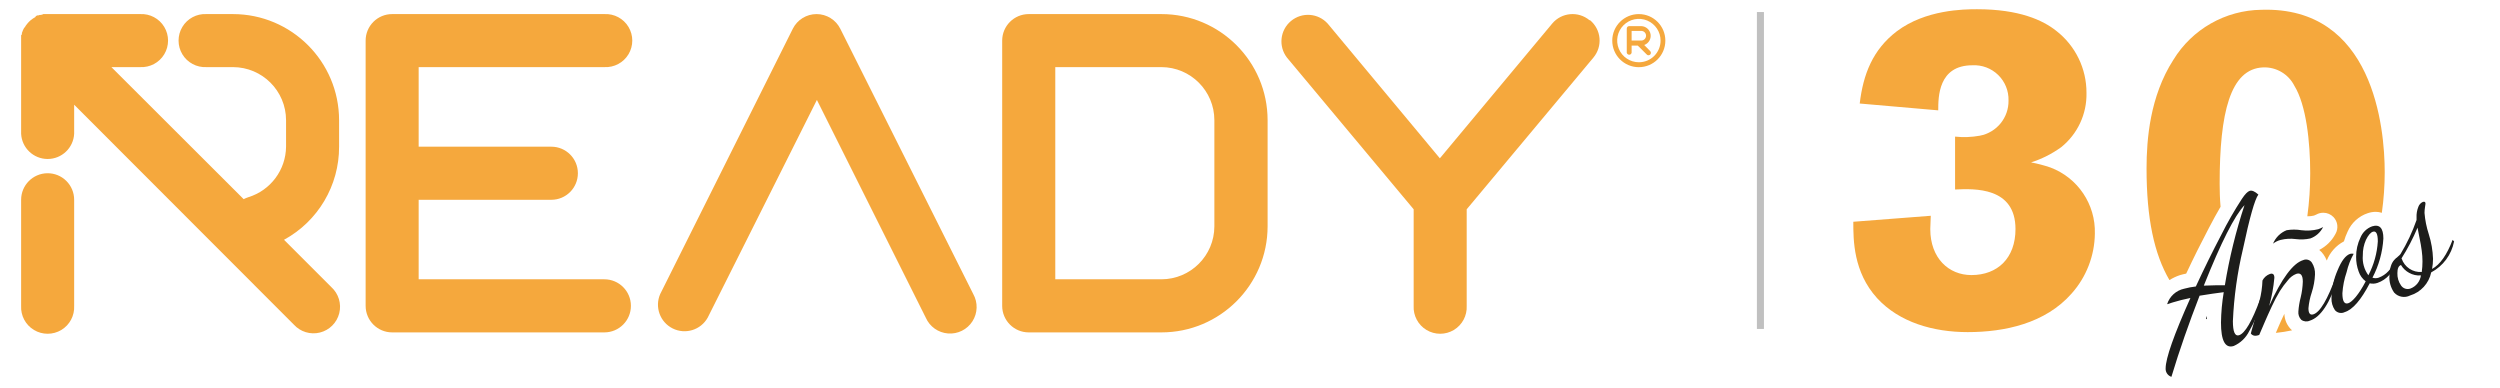
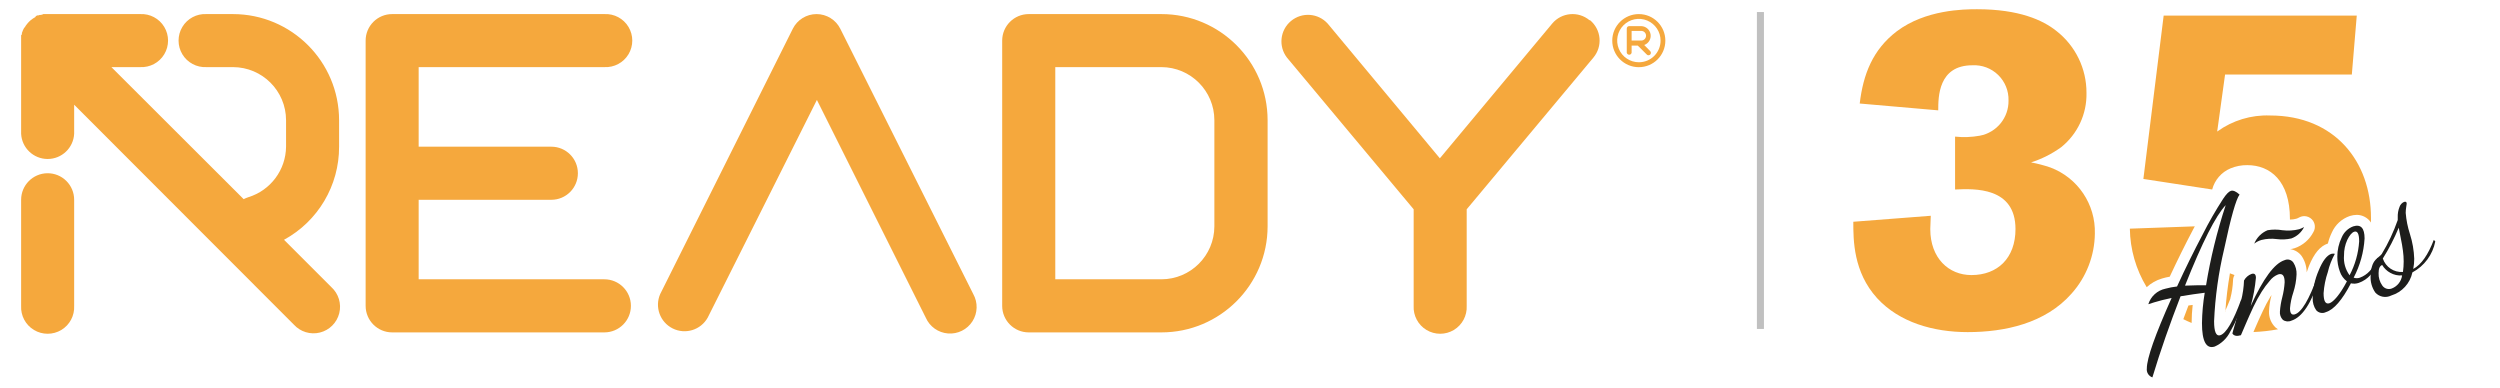
<svg xmlns="http://www.w3.org/2000/svg" id="Layer_1" data-name="Layer 1" viewBox="0 0 355 55">
  <defs>
    <style>.cls-1{fill:#f5a83d;}.cls-2{fill:silver;}.cls-3{fill:#1d1d1b;}</style>
  </defs>
+   <path class="cls-1" d="M264.08,14.7c.49-4.12,1.83-7.64,5.27-10.26,4.08-3.07,9.49-3.13,11.39-3.13,6,0,9.35,1.56,11.25,3.07a11.09,11.09,0,0,1,4.29,8.82,9.61,9.61,0,0,1-3.59,7.7,15.23,15.23,0,0,1-4.28,2.16,20.16,20.16,0,0,1,2.74.72,9.74,9.74,0,0,1,6.32,9.4,13,13,0,0,1-3.3,8.5c-3.73,4.24-9.49,5.48-14.76,5.48-4.85,0-9.7-1.37-12.87-4.83-3.37-3.72-3.37-8.23-3.37-10.84l11-.85c0,.65-.07,1.24-.07,1.89,0,4.12,2.61,6.53,5.84,6.53,3.72,0,6.26-2.41,6.26-6.53,0-6-5.84-5.75-8.58-5.62V19.4a12.43,12.43,0,0,0,3.51-.13,5,5,0,0,0,4.08-5,4.87,4.87,0,0,0-5.13-5c-4.85,0-4.85,4.51-4.85,6.4Z" />
  <path class="cls-1" d="M233.48,6.39a1.38,1.38,0,0,0-.42-2.68h-1.72a.34.34,0,0,0-.34.34V7.48a.35.35,0,0,0,.69,0v-1h.88l1.28,1.27a.3.3,0,0,0,.23.1.35.35,0,0,0,.25-.1.36.36,0,0,0,0-.49Zm-1.79-2h1.37a.68.68,0,0,1,.68.68.69.69,0,0,1-.68.69h-1.37Z" />
  <path class="cls-1" d="M232.72,2a3.77,3.77,0,1,0,3.76,3.77A3.77,3.77,0,0,0,232.72,2m0,6.84a3.08,3.08,0,1,1,3.08-3.07,3.07,3.07,0,0,1-3.08,3.07" />
  <path class="cls-1" d="M85.82,9.53a3.77,3.77,0,1,0,0-7.53H55.69a3.76,3.76,0,0,0-3.77,3.77V43.43a3.77,3.77,0,0,0,3.77,3.77H85.82a3.77,3.77,0,1,0,0-7.54H59.45V28.37H78.29a3.77,3.77,0,0,0,0-7.54H59.45V9.53Z" />
  <path class="cls-1" d="M119.32,4.08a3.77,3.77,0,0,0-6.74,0L93.75,41.75a3.77,3.77,0,0,0,6.74,3.36L116,14.19l15.46,30.92a3.77,3.77,0,1,0,6.74-3.36Z" />
  <path class="cls-1" d="M225.71,2.87a3.77,3.77,0,0,0-5.3.48L204.46,22.48,188.53,3.35a3.77,3.77,0,0,0-5.79,4.82l18,21.55V43.43a3.77,3.77,0,1,0,7.53,0V29.72l18-21.55a3.76,3.76,0,0,0-.48-5.3" />
  <path class="cls-1" d="M164.91,2H146.08a3.77,3.77,0,0,0-3.77,3.77V43.44a3.77,3.77,0,0,0,3.77,3.76h18.83A15.08,15.08,0,0,0,180,32.14V17.07A15.08,15.08,0,0,0,164.91,2m0,37.66H149.85V9.53h15.06a7.54,7.54,0,0,1,7.53,7.54V32.14a7.53,7.53,0,0,1-7.53,7.52" />
  <path class="cls-1" d="M40.33,34.05a15,15,0,0,0,7.82-13.22V17.07A15.08,15.08,0,0,0,33.08,2H29.32a3.77,3.77,0,1,0,0,7.53h3.76a7.55,7.55,0,0,1,7.54,7.54v3.76A7.58,7.58,0,0,1,35.27,28a4.32,4.32,0,0,0-.67.28L15.82,9.53H19.9A3.77,3.77,0,1,0,19.9,2H6.66a1.32,1.32,0,0,0-.3,0l-.21,0L6,2.07l-.22.05-.14,0-.2.07-.15,0-.18.09L5,2.44l-.17.1-.15.09-.18.14-.12.08a3.72,3.72,0,0,0-.52.53.94.94,0,0,0-.09.12,1,1,0,0,0-.13.17.65.65,0,0,0-.09.16L3.4,4c0,.06-.06.11-.08.16a1,1,0,0,0-.08.18,1,1,0,0,0-.06.16,1.34,1.34,0,0,0-.07.18c0,.06,0,.11,0,.17S3,5,3,5a.75.75,0,0,0,0,.2l0,.17c0,.13,0,.25,0,.38V19a3.77,3.77,0,0,0,7.53,0V14.87L41.72,46.09a3.77,3.77,0,1,0,5.33-5.32Z" />
  <path class="cls-1" d="M6.72,24.6A3.77,3.77,0,0,0,3,28.37V43.43a3.77,3.77,0,1,0,7.53,0V28.37A3.76,3.76,0,0,0,6.72,24.6" />
  <rect class="cls-2" x="249.48" y="1.71" width="1" height="45" />
-   <path class="cls-1" d="M264.08,14.7c.49-4.12,1.83-7.64,5.27-10.26,4.08-3.07,9.49-3.13,11.39-3.13,6,0,9.35,1.56,11.25,3.07a11.09,11.09,0,0,1,4.29,8.82,9.61,9.61,0,0,1-3.59,7.7,15.23,15.23,0,0,1-4.28,2.16,20.16,20.16,0,0,1,2.74.72,9.74,9.74,0,0,1,6.32,9.4,13,13,0,0,1-3.3,8.5c-3.73,4.24-9.49,5.48-14.76,5.48-4.85,0-9.7-1.37-12.87-4.83-3.37-3.72-3.37-8.23-3.37-10.84l11-.85c0,.65-.07,1.24-.07,1.89,0,4.12,2.61,6.53,5.84,6.53,3.72,0,6.26-2.41,6.26-6.53,0-6-5.84-5.75-8.58-5.62V19.4a12.43,12.43,0,0,0,3.51-.13,5,5,0,0,0,4.08-5,4.87,4.87,0,0,0-5.13-5c-4.85,0-4.85,4.51-4.85,6.4Z" />
-   <path class="cls-1" d="M309.55,39.07c.26-.08.55-.15.89-.22,1.05-2.24,2.14-4.42,3.23-6.49.61-1.17,1.16-2.17,1.65-3-.1-1.15-.13-2.26-.13-3.27,0-10,1.47-16.33,6.18-16.52a4.76,4.76,0,0,1,4.43,2.61c1.69,2.74,2.25,8,2.25,12.41a44.94,44.94,0,0,1-.41,6.12h.06a3.25,3.25,0,0,0,.89-.1,2.84,2.84,0,0,0,.32-.14,2,2,0,0,1,1-.26,2,2,0,0,1,1.43.6,2,2,0,0,1,.3,2.4,5.38,5.38,0,0,1-2.31,2.28,2.93,2.93,0,0,1,.63.68,3.86,3.86,0,0,1,.44.83,5.27,5.27,0,0,1,2.44-2.73,8.76,8.76,0,0,1,.53-1.4,4.74,4.74,0,0,1,2.86-2.6,3.57,3.57,0,0,1,1.13-.19,3,3,0,0,1,.86.14,40.91,40.91,0,0,0,.41-5.77c0-6.34-1.62-23.58-17.51-23.06a14.86,14.86,0,0,0-12.51,7.12c-3.31,5.16-3.8,11.24-3.8,15.42,0,7.11,1.09,12.15,3.25,15.84A6.94,6.94,0,0,1,309.55,39.07Z" />
-   <path class="cls-3" d="M313.39,45.33c0-.15,0-.3,0-.47l-.14.39Z" />
-   <path class="cls-1" d="M325.46,46.9a3.28,3.28,0,0,1-1.08-2.34c-.39.81-.66,1.42-.83,1.82l-.38.89a19.93,19.93,0,0,0,2.29-.36Z" />
-   <path class="cls-3" d="M307.52,52.31q0-2.13,3.52-10c-.94.19-1.77.41-2.5.63l-.81.26A3.24,3.24,0,0,1,310.14,41a10.8,10.8,0,0,1,1.67-.32q1.79-3.87,3.63-7.37a51.74,51.74,0,0,1,2.91-5.07q.66-1,1.11-1.14c.32-.1.73.08,1.23.53q-.76,1-2.19,7.73a54.4,54.4,0,0,0-1.43,10.25c0,1.5.29,2.16.86,2q1.27-.39,3-5.1l.24.21A17.34,17.34,0,0,1,319.4,47a4.44,4.44,0,0,1-2.21,2.13c-1.21.38-1.81-.74-1.81-3.33a28.66,28.66,0,0,1,.39-4.31c-1,.12-2.13.29-3.43.5-1.51,3.9-2.86,7.73-4,11.52A1.19,1.19,0,0,1,307.52,52.31Zm5.42-11.75,1.7-.05c.72,0,1.16,0,1.29,0a74.48,74.48,0,0,1,2.79-11.38Q316.61,31.36,312.94,40.56Z" />
-   <path class="cls-3" d="M319.62,47.36c0-.06.14-.55.41-1.47s.54-2,.82-3.18a13.22,13.22,0,0,0,.42-2.88,1.92,1.92,0,0,1,1.06-.93c.42-.13.63.06.63.55a21.9,21.9,0,0,1-.74,4c1.77-3.89,3.38-6.07,4.82-6.51a1,1,0,0,1,1.25.36,2.88,2.88,0,0,1,.44,1.68,9.65,9.65,0,0,1-.46,2.54,9.53,9.53,0,0,0-.47,2.25c0,.72.23,1,.68.87q1.44-.43,3.24-5.45l.26.29q-1.67,5.34-4,6.06a1.19,1.19,0,0,1-1.2-.13,1.49,1.49,0,0,1-.41-1.19,11,11,0,0,1,.33-2A11.15,11.15,0,0,0,327,40q0-1.41-.93-1.11a2.76,2.76,0,0,0-1.19.91,12.2,12.2,0,0,0-1.13,1.52,22.18,22.18,0,0,0-1.15,2.18c-.43.94-.75,1.62-.93,2.06l-.86,2Q320,47.87,319.62,47.36Zm3.15-12.76a3.49,3.49,0,0,1,1.93-1.91,6.25,6.25,0,0,1,2.09,0,6.58,6.58,0,0,0,2.4-.14,4.19,4.19,0,0,0,.69-.31,3.25,3.25,0,0,1-1.81,1.62,6,6,0,0,1-2.07.09,5.8,5.8,0,0,0-2.16.12A3,3,0,0,0,322.77,34.6Z" />
-   <path class="cls-3" d="M331.07,42.32a10.23,10.23,0,0,1,.85-3.9c.56-1.38,1.17-2.18,1.82-2.38a1.09,1.09,0,0,1,.48,0,10,10,0,0,0-1,2.6,11.59,11.59,0,0,0-.6,3c0,1.12.27,1.6.83,1.42s1.51-1.24,2.48-3.11a2.88,2.88,0,0,1-1-1.39,5.84,5.84,0,0,1-.36-2.09,6.2,6.2,0,0,1,.62-2.75,2.85,2.85,0,0,1,1.65-1.58c1.07-.33,1.6.25,1.6,1.73a13.75,13.75,0,0,1-1.55,5.56,1.33,1.33,0,0,0,.88,0,3.52,3.52,0,0,0,1.39-.93,4.49,4.49,0,0,0,1.09-1.89l.28.2a5.7,5.7,0,0,1-1.25,2.24,4,4,0,0,1-1.67,1.12,2,2,0,0,1-1.11.06q-1.86,3.57-3.55,4.09a1.15,1.15,0,0,1-1.39-.28A2.86,2.86,0,0,1,331.07,42.32Zm4.45-6.06a4.18,4.18,0,0,0,.79,2.83,11.93,11.93,0,0,0,1.34-4.81q0-1.59-.69-1.38c-.34.11-.67.5-1,1.17A5.21,5.21,0,0,0,335.52,36.26Z" />
-   <path class="cls-3" d="M339.3,39.13a4.09,4.09,0,0,1,.21-1.36,2.35,2.35,0,0,1,.47-.86,6.28,6.28,0,0,1,.54-.49,2.26,2.26,0,0,0,.35-.34,25.37,25.37,0,0,0,2.28-4.84v-.35a3.63,3.63,0,0,1,.26-1.53,1.18,1.18,0,0,1,.64-.69c.25-.07.37,0,.37.26a4.53,4.53,0,0,1-.07.48,5.79,5.79,0,0,0-.07.82,13.08,13.08,0,0,0,.6,3,13,13,0,0,1,.61,3.52,7.33,7.33,0,0,1-.14,1.44c1.14-.61,2.11-2,2.92-4.13l.21.22a6.35,6.35,0,0,1-3.25,4.4,4.36,4.36,0,0,1-3,3.28,1.9,1.9,0,0,1-2.26-.41A3.75,3.75,0,0,1,339.3,39.13Zm1.13-.35a2.85,2.85,0,0,0,.52,1.76,1.14,1.14,0,0,0,1.37.42,2.32,2.32,0,0,0,1.45-1.85,2.93,2.93,0,0,1-1.68-.37,3,3,0,0,1-1.15-1.11C340.6,37.75,340.43,38.13,340.43,38.78Zm.6-2.07a2.8,2.8,0,0,0,2.86,1.91,11,11,0,0,0,0-3c-.07-.56-.18-1.18-.32-1.85s-.23-1.15-.28-1.44A29,29,0,0,1,341,36.71Z" />
+   <path class="cls-1" d="M310.76,43.38c-.25.65-.49,1.29-.73,1.94.37.19.76.37,1.18.54v0a24.49,24.49,0,0,1,.15-2.56Zm5.19.83c.22-.47.48-1.07.76-1.79v-.05a12.14,12.14,0,0,0,.38-2.54,1.51,1.51,0,0,1,.21-.77s0,0,0,0a6.26,6.26,0,0,1-.65-.25A52.92,52.92,0,0,0,316,44.21Zm6.41-27.81a12,12,0,0,0-7.52,2.28l1.12-8.1h18l.7-8.36H307.24l-2.88,23.19,9.77,1.5a4.48,4.48,0,0,1,2.6-3,6,6,0,0,1,2.39-.46c3.24,0,6.05,2.22,6.05,7.64v.09a3.35,3.35,0,0,0,.9-.12,1.83,1.83,0,0,0,.41-.18,1.59,1.59,0,0,1,.73-.19,1.52,1.52,0,0,1,1.07.45,1.5,1.5,0,0,1,.23,1.8,4.71,4.71,0,0,1-2.66,2.3,4,4,0,0,1-.64.14,2.45,2.45,0,0,1,1.64,1,4.22,4.22,0,0,1,.7,2.29c.09-.29.19-.57.31-.87.74-1.83,1.61-2.86,2.7-3.22a7.85,7.85,0,0,1,.56-1.56,4.32,4.32,0,0,1,2.56-2.35,3.52,3.52,0,0,1,1-.16,2.44,2.44,0,0,1,2,1.09c0-.21,0-.41,0-.62C336.7,23,331.57,16.4,322.36,16.4Zm-.16,27.81a10,10,0,0,1,.36-2.31l-.17.25a20.58,20.58,0,0,0-1.06,2c-.43.91-.73,1.58-.91,2l-.43,1a24.67,24.67,0,0,0,3.48-.39,2.27,2.27,0,0,1-.35-.26A3,3,0,0,1,322.2,44.21Zm-17.37-3.43A5.48,5.48,0,0,1,307,39.55a9,9,0,0,1,1.1-.26c1.08-2.31,2.19-4.56,3.32-6.7.08-.16.16-.3.24-.45l-9.22.33A16.41,16.41,0,0,0,304.83,40.78Z" />
+   <path class="cls-3" d="M304.85,52.31q0-2.13,3.52-10c-.94.19-1.77.41-2.5.63l-.81.26A3.24,3.24,0,0,1,307.47,41a10.8,10.8,0,0,1,1.67-.32q1.78-3.87,3.63-7.37a53.91,53.91,0,0,1,2.91-5.07q.66-1,1.11-1.14c.32-.1.73.08,1.23.53q-.76,1-2.19,7.73a54.4,54.4,0,0,0-1.43,10.25c0,1.5.29,2.16.86,2q1.28-.39,3-5.1l.24.21a17.34,17.34,0,0,1-1.8,4.36,4.44,4.44,0,0,1-2.21,2.13c-1.21.38-1.81-.74-1.81-3.33a28.66,28.66,0,0,1,.39-4.31c-1,.12-2.13.29-3.43.5-1.51,3.9-2.86,7.73-4,11.52A1.19,1.19,0,0,1,304.85,52.31Zm5.42-11.75,1.7-.05c.72,0,1.16,0,1.29,0a74.48,74.48,0,0,1,2.79-11.38Q313.93,31.36,310.27,40.56Z" />
+   <path class="cls-3" d="M317,47.36c0-.06.14-.55.41-1.47s.54-2,.82-3.18a13.22,13.22,0,0,0,.42-2.88,2,2,0,0,1,1.06-.93c.42-.13.63.06.63.55a21.9,21.9,0,0,1-.74,4c1.77-3.89,3.38-6.07,4.82-6.51a1,1,0,0,1,1.25.36,2.88,2.88,0,0,1,.44,1.68,9.65,9.65,0,0,1-.46,2.54,9.53,9.53,0,0,0-.47,2.25c0,.72.23,1,.68.87q1.44-.43,3.24-5.45l.26.29q-1.67,5.34-4,6.06a1.19,1.19,0,0,1-1.2-.13,1.49,1.49,0,0,1-.41-1.19,11,11,0,0,1,.33-2,11.15,11.15,0,0,0,.34-2.14q0-1.41-.93-1.11a2.76,2.76,0,0,0-1.19.91,12.2,12.2,0,0,0-1.13,1.52A22.18,22.18,0,0,0,320,43.54c-.43.94-.75,1.62-.93,2.06l-.86,2Q317.33,47.87,317,47.36ZM320.1,34.6A3.49,3.49,0,0,1,322,32.69a6.25,6.25,0,0,1,2.09,0,6.58,6.58,0,0,0,2.4-.14,4.19,4.19,0,0,0,.69-.31,3.25,3.25,0,0,1-1.81,1.62,6,6,0,0,1-2.07.09,5.8,5.8,0,0,0-2.16.12A3,3,0,0,0,320.1,34.6Z" />
+   <path class="cls-3" d="M328.4,42.32a10.23,10.23,0,0,1,.85-3.9c.56-1.38,1.17-2.18,1.82-2.38a1.09,1.09,0,0,1,.48,0,10,10,0,0,0-1,2.6,11.59,11.59,0,0,0-.6,3c0,1.12.27,1.6.83,1.42s1.51-1.24,2.48-3.11a2.88,2.88,0,0,1-1-1.39,5.84,5.84,0,0,1-.36-2.09,6.2,6.2,0,0,1,.62-2.75,2.85,2.85,0,0,1,1.65-1.58c1.07-.33,1.6.25,1.6,1.73a13.75,13.75,0,0,1-1.55,5.56,1.33,1.33,0,0,0,.88,0,3.52,3.52,0,0,0,1.39-.93,4.49,4.49,0,0,0,1.09-1.89l.28.2a5.7,5.7,0,0,1-1.25,2.24,4,4,0,0,1-1.67,1.12,2,2,0,0,1-1.11.06q-1.86,3.57-3.55,4.09a1.15,1.15,0,0,1-1.39-.28A2.86,2.86,0,0,1,328.4,42.32Zm4.45-6.06a4.18,4.18,0,0,0,.79,2.83A11.93,11.93,0,0,0,335,34.28q0-1.59-.69-1.38c-.34.11-.67.5-1,1.17A5.21,5.21,0,0,0,332.85,36.26Z" />
+   <path class="cls-3" d="M336.63,39.13a4.09,4.09,0,0,1,.21-1.36,2.35,2.35,0,0,1,.47-.86,6.28,6.28,0,0,1,.54-.49,2.26,2.26,0,0,0,.35-.34,25.37,25.37,0,0,0,2.28-4.84v-.35a3.63,3.63,0,0,1,.26-1.53,1.18,1.18,0,0,1,.64-.69c.25-.07.37,0,.37.26a4.53,4.53,0,0,1-.07.48,5.79,5.79,0,0,0-.07.82,13.08,13.08,0,0,0,.6,3,13,13,0,0,1,.61,3.52,7.33,7.33,0,0,1-.14,1.44c1.14-.61,2.11-2,2.92-4.13l.21.22a6.35,6.35,0,0,1-3.25,4.4,4.36,4.36,0,0,1-3,3.28,1.9,1.9,0,0,1-2.26-.41A3.75,3.75,0,0,1,336.63,39.13Zm1.13-.35a2.85,2.85,0,0,0,.52,1.76,1.14,1.14,0,0,0,1.37.42,2.32,2.32,0,0,0,1.45-1.85,2.93,2.93,0,0,1-1.68-.37,3,3,0,0,1-1.15-1.11C337.93,37.75,337.76,38.13,337.76,38.78Zm.6-2.07a2.8,2.8,0,0,0,2.86,1.91,11,11,0,0,0,0-3c-.07-.56-.18-1.18-.32-1.85s-.23-1.15-.28-1.44A29,29,0,0,1,338.36,36.71Z" />
</svg>
